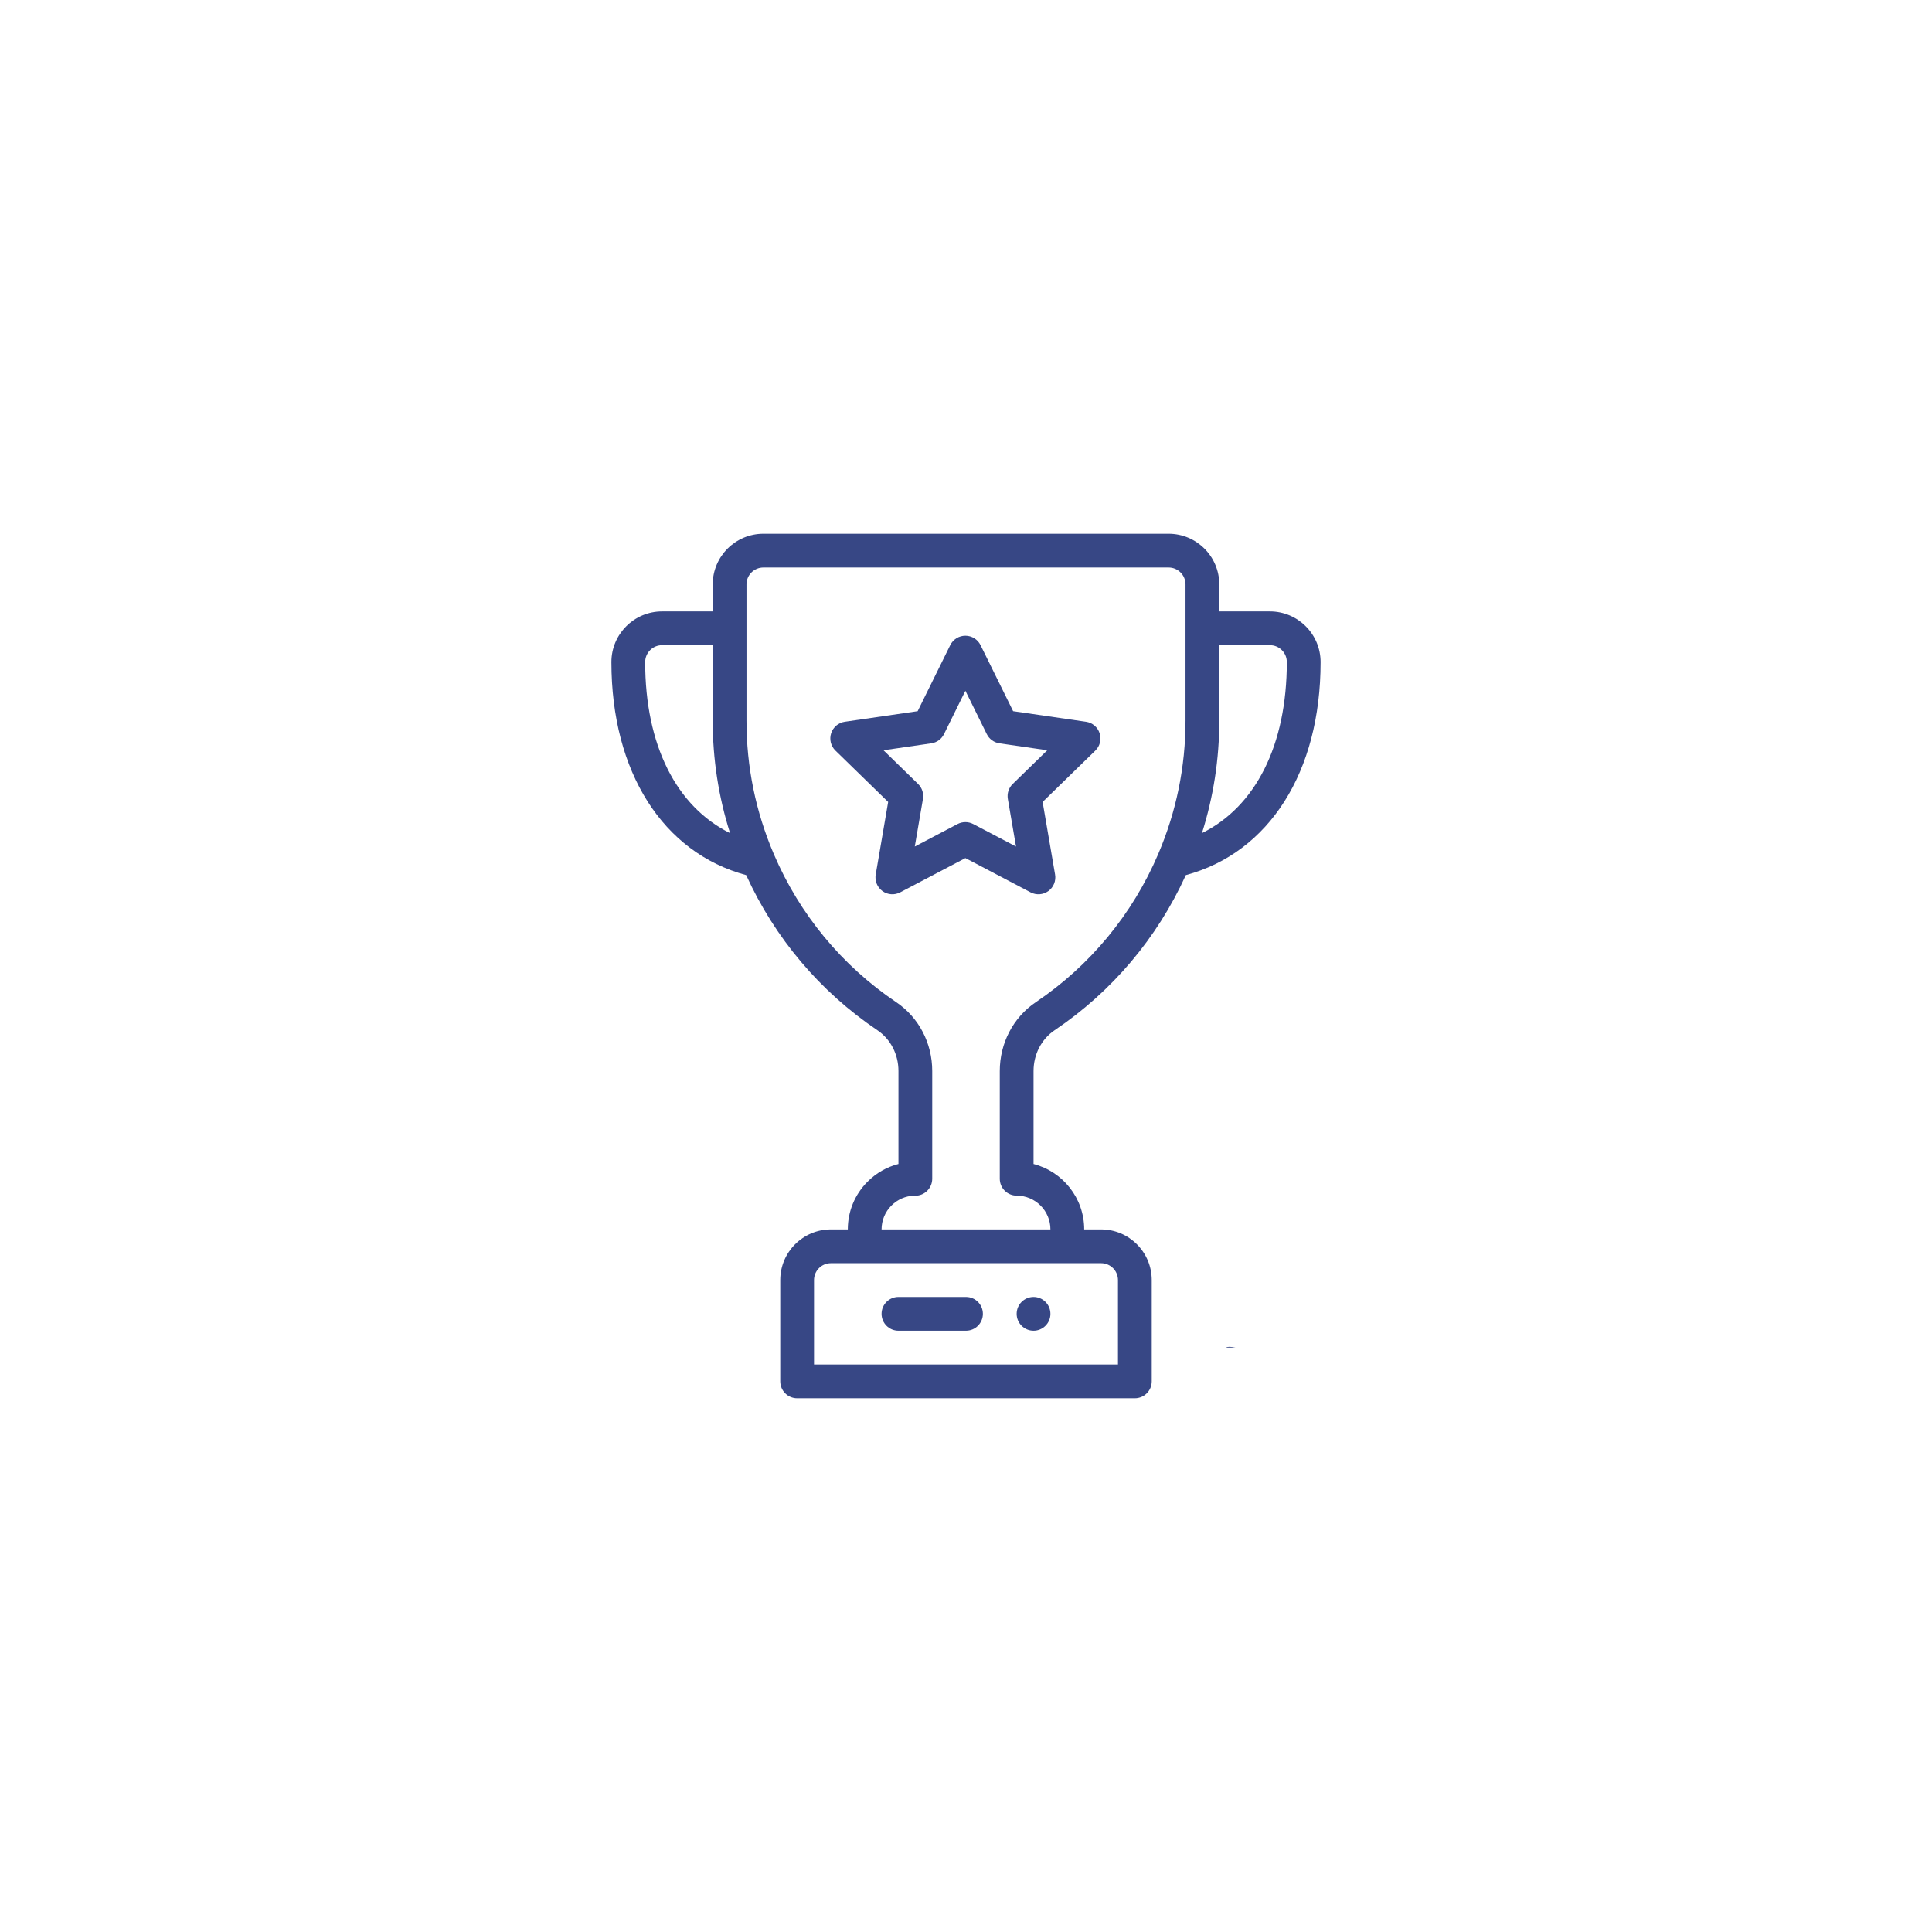
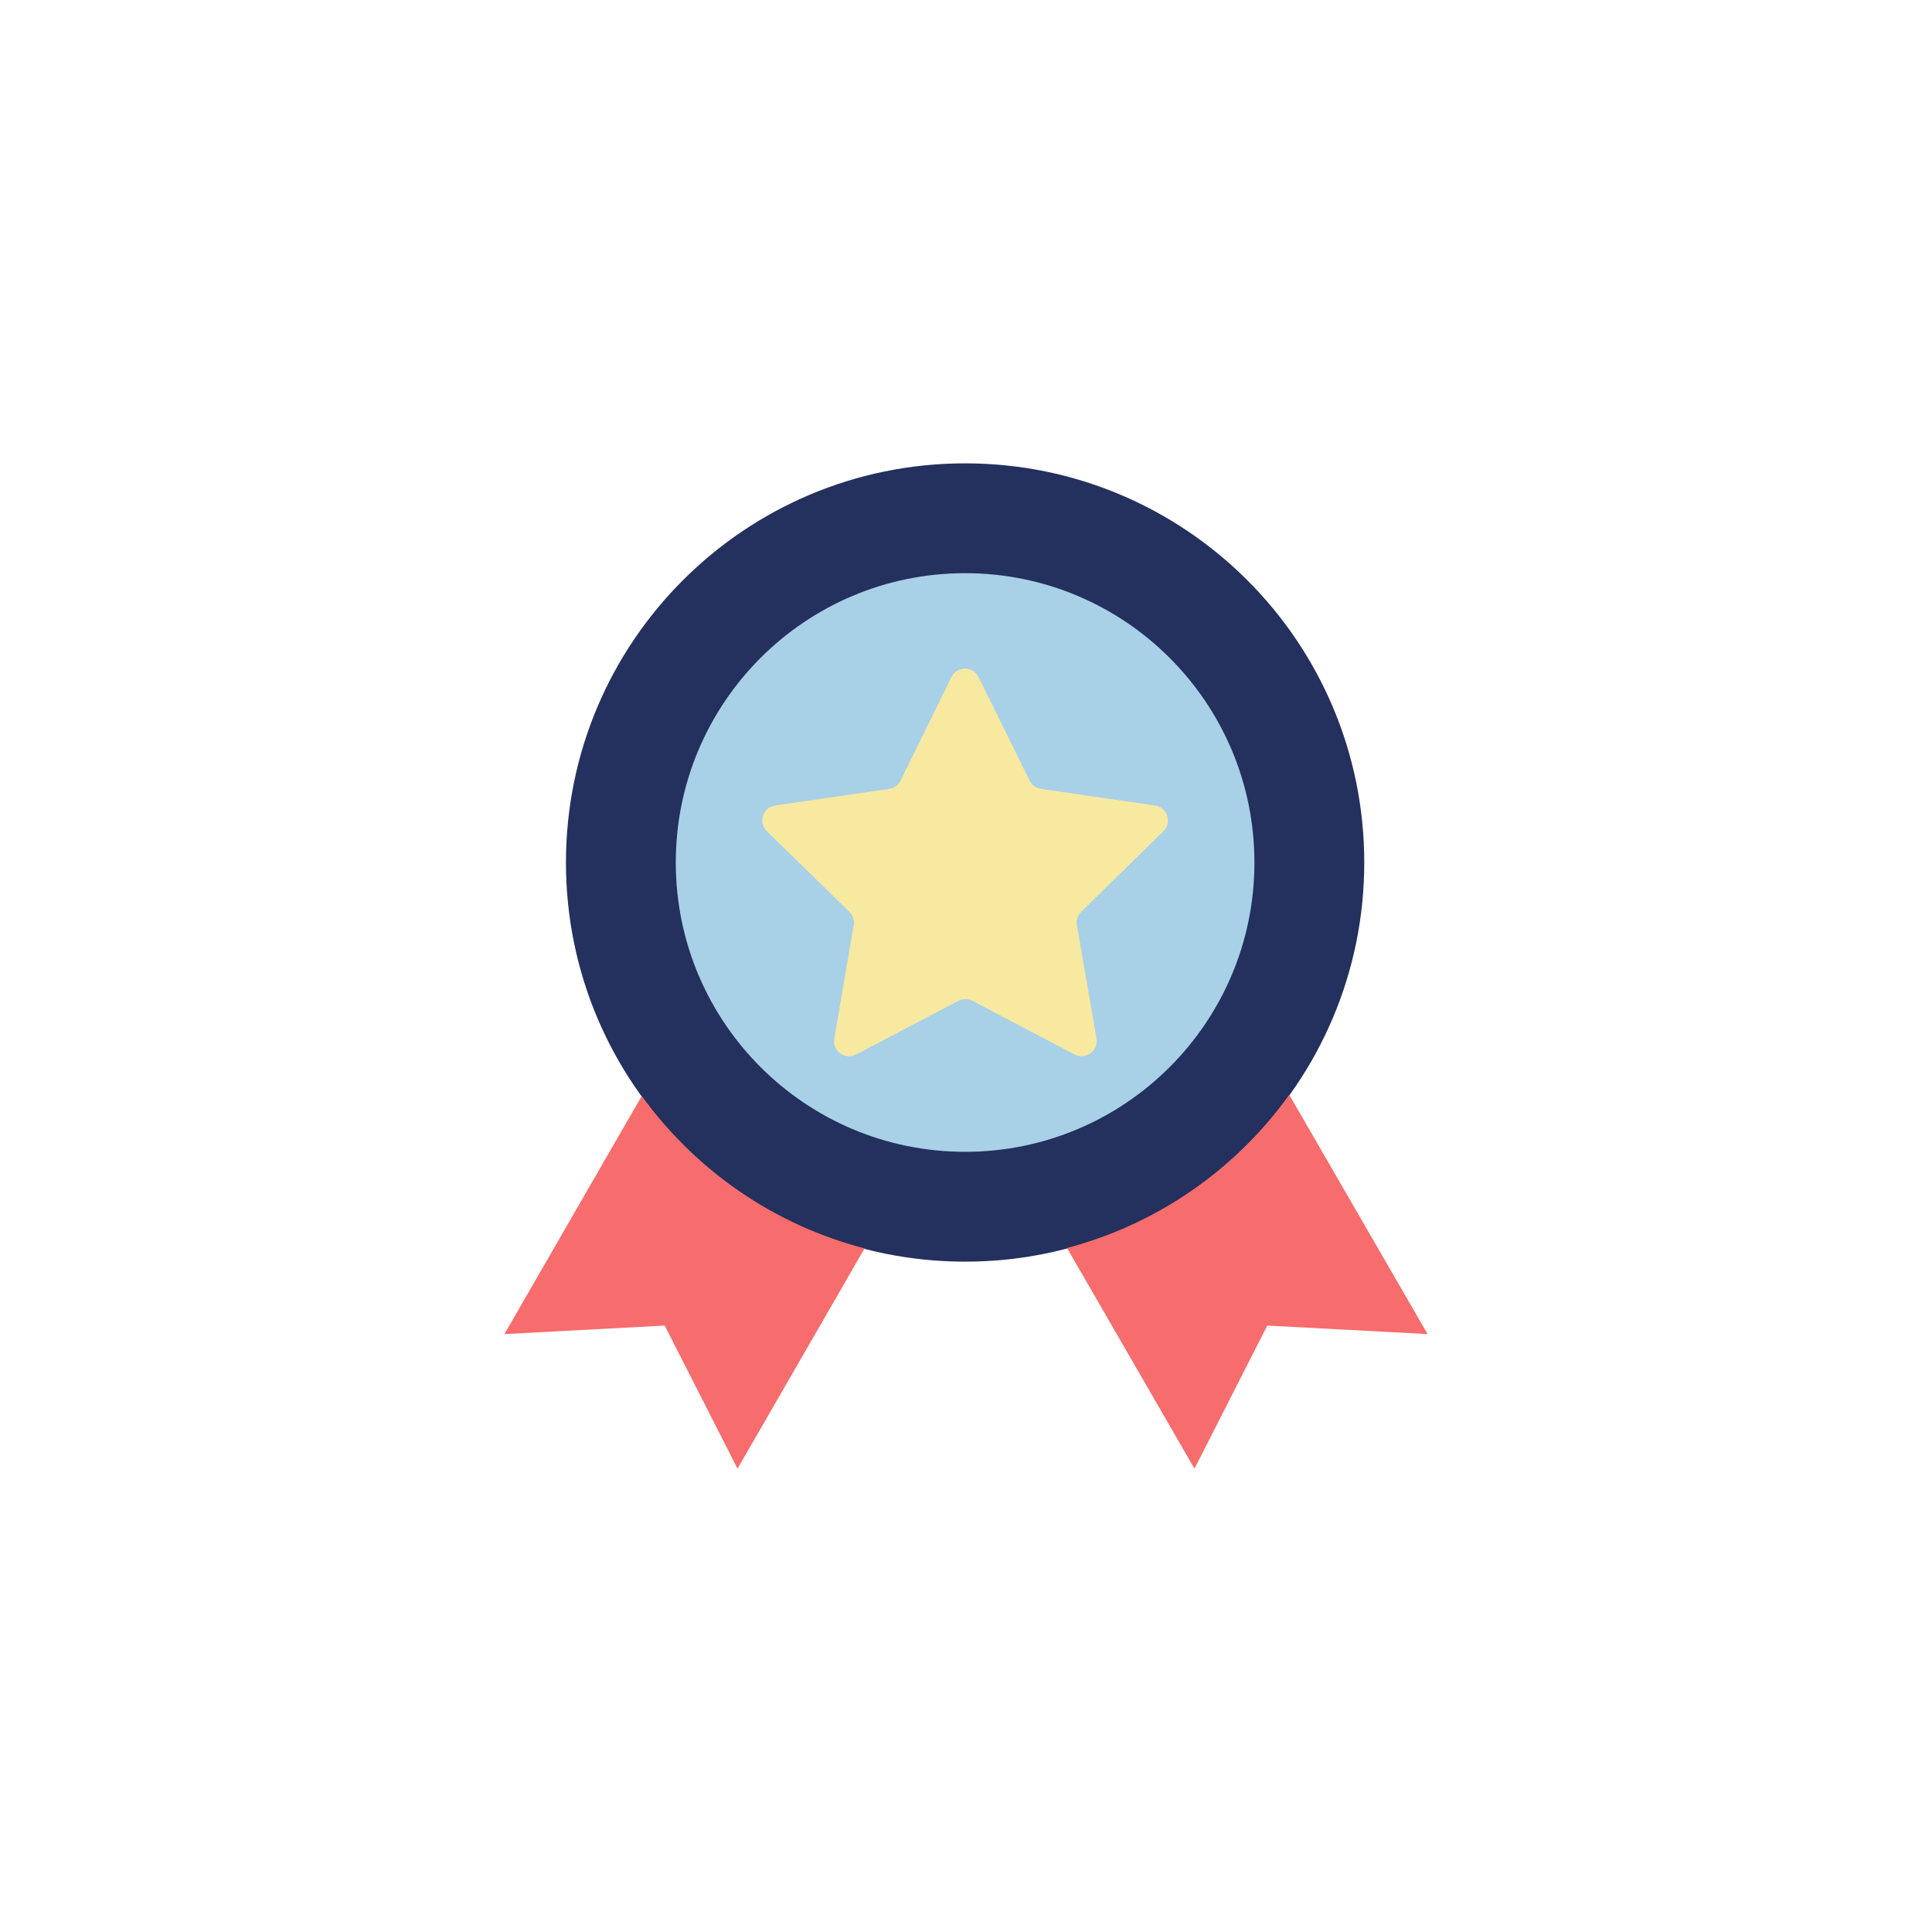
- <svg xmlns="http://www.w3.org/2000/svg" version="1.1" id="Capa_1" x="0px" y="0px" viewBox="0 0 512 512" style="enable-background:new 0 0 512 512;" xml:space="preserve" width="512px" height="512px">
-   <g transform="matrix(0.447479 0 0 0.447479 141.445 141.445)">
+ <svg xmlns="http://www.w3.org/2000/svg" version="1.1" id="Capa_1" x="0px" y="0px" viewBox="0 0 508 508" style="enable-background:new 0 0 508 508;" xml:space="preserve" width="512px" height="512px" class="">
+   <g transform="matrix(0.520341 0 0 0.520341 121.833 121.833)">
+     <circle style="fill:#24305E" cx="253.55" cy="201.7" r="201.7" data-original="#FFD15C" class="active-path" data-old_color="#FFD15C" />
    <g>
-       <g>
-         <path d="M296,452c-5.52,0-10,4.48-10,10c0,5.52,4.48,10,10,10c5.52,0,10-4.48,10-10C306,456.48,301.52,452,296,452z" data-original="#000000" class="active-path" data-old_color="#000000" fill="#374785" />
-       </g>
+       <path style="fill:#F76C6C" d="M90.15,319.7L20.75,440l81-4.3l36.8,72.3l64.2-111.3C156.75,384.8,117.25,357.1,90.15,319.7z" data-original="#40596B" class="" data-old_color="#40596B" />
+       <path style="fill:#F76C6C" d="M417.35,319.1c-26.9,37.5-66.4,65.3-112.3,77.4l64.4,111.5l36.8-72.3l81,4.3L417.35,319.1z" data-original="#40596B" class="" data-old_color="#40596B" />
    </g>
-     <g>
-       <g>
-         <path d="M436,46h-30V30c0-16.542-13.458-30-30-30H136c-16.542,0-30,13.458-30,30v16H76c-16.542,0-30,13.458-30,30    c0,65.057,30.442,112.867,79.828,126.178c16.93,37.265,43.698,68.944,77.674,91.835c7.826,5.273,12.498,14.3,12.498,24.147v55.099    c-6.855,1.758-13.144,5.322-18.281,10.46C190.162,391.277,186,401.32,186,412h-10c-16.542,0-30,13.458-30,30v60    c0,5.523,4.478,10,10,10h200c5.522,0,10-4.477,10-10v-60c0-16.542-13.458-30-30-30h-10c0-18.604-12.767-34.283-30-38.734V318.21    c0-9.879,4.675-18.923,12.508-24.196c33.979-22.893,60.747-54.573,77.676-91.839C435.563,188.859,466,141.052,466,76    C466,59.458,452.542,46,436,46z M66,76c0-5.514,4.486-10,10-10h30v44.7c0,22.795,3.453,45.117,10.27,66.614    C84.447,161.551,66,125.146,66,76z M336,432c5.514,0,10,4.486,10,10v50H166v-50c0-5.514,4.486-10,10-10H336z M386,110.7    c0,27.316-5.438,53.896-16.166,79c-15.26,35.717-40.33,66.052-72.498,87.725C283.976,286.418,276,301.665,276,318.21V382    c0,5.523,4.478,10,10,10c11.028,0,20,8.972,20,20H206c0-5.338,2.082-10.359,5.861-14.139c3.594-3.594,8.311-5.652,13.355-5.846    c0.259,0.02,0.52,0.03,0.783,0.03c5.522,0,10-4.522,10-10.045v-63.84c0-16.51-7.971-31.737-21.322-40.733    c-32.171-21.674-57.241-52.009-72.503-87.729C131.442,164.603,126,138.024,126,110.7V30c0-5.514,4.486-10,10-10h240    c5.514,0,10,4.486,10,10V110.7z M395.734,177.312C402.548,155.81,406,133.489,406,110.7V66h30c5.514,0,10,4.486,10,10    C446,125.143,427.555,161.547,395.734,177.312z" data-original="#000000" class="active-path" data-old_color="#000000" fill="#374785" />
-       </g>
-     </g>
-     <g>
-       <g>
-         <path d="M335.139,118.16c-1.175-3.621-4.305-6.26-8.073-6.806l-43.156-6.264l-19.303-39.115c-1.685-3.414-5.161-5.575-8.968-5.575    c-3.807,0-7.283,2.161-8.968,5.575l-19.303,39.115l-43.155,6.264c-3.768,0.547-6.897,3.186-8.074,6.806    c-1.176,3.621-0.195,7.595,2.531,10.252l31.234,30.44l-7.372,42.987c-0.643,3.752,0.899,7.543,3.979,9.781    c3.08,2.237,7.163,2.532,10.531,0.761l38.598-20.293l38.607,20.293c3.39,1.782,7.471,1.462,10.531-0.762    c3.079-2.238,4.621-6.03,3.977-9.782l-7.38-42.986l31.233-30.439C335.335,125.755,336.315,121.781,335.139,118.16z     M283.65,148.198c-2.357,2.298-3.434,5.609-2.876,8.854l4.841,28.197l-25.323-13.311c-2.915-1.531-6.395-1.531-9.306,0.001    l-25.315,13.31l4.836-28.199c0.556-3.245-0.52-6.555-2.877-8.852l-20.484-19.964l28.301-4.108    c3.258-0.473,6.074-2.519,7.531-5.471l12.662-25.659l12.662,25.659c1.457,2.952,4.273,4.998,7.531,5.471l28.302,4.108    L283.65,148.198z" data-original="#000000" class="active-path" data-old_color="#000000" fill="#374785" />
-       </g>
-     </g>
-     <g>
-       <g>
-         <path d="M256,452h-40c-5.522,0-10,4.477-10,10s4.478,10,10,10h40c5.522,0,10-4.477,10-10S261.522,452,256,452z" data-original="#000000" class="active-path" data-old_color="#000000" fill="#374785" />
-       </g>
-     </g>
-     <g>
-       <g>
-         <path d="M410.01,482h5.575C412.745,481.437,410.835,481.381,410.01,482z" data-original="#000000" class="active-path" data-old_color="#000000" fill="#374785" />
-       </g>
-     </g>
+     <circle style="fill:#A8D0E6" cx="253.55" cy="201.7" r="146.2" data-original="#F8B64C" class="" data-old_color="#F8B64C" />
+     <path style="fill:#F8E9A1" d="M353.75,185.9c4.5-4.4,2-12.1-4.2-13l-57.7-8.4c-2.5-0.4-4.6-1.9-5.7-4.2l-25.8-52.3  c-2.8-5.7-10.9-5.7-13.7,0l-25.7,52.3c-1.1,2.2-3.3,3.8-5.7,4.2l-57.7,8.4c-6.2,0.9-8.7,8.6-4.2,13l41.7,40.7  c1.8,1.8,2.6,4.3,2.2,6.7l-9.8,57.4c-1.1,6.2,5.5,11,11.1,8l51.6-27.1c2.2-1.2,4.9-1.2,7.1,0l51.6,27.1c5.6,2.9,12.1-1.8,11.1-8  l-9.9-57.4c-0.4-2.5,0.4-5,2.2-6.7L353.75,185.9z" data-original="#FFFFFF" class="" data-old_color="#FFFFFF" />
  </g>
</svg>
